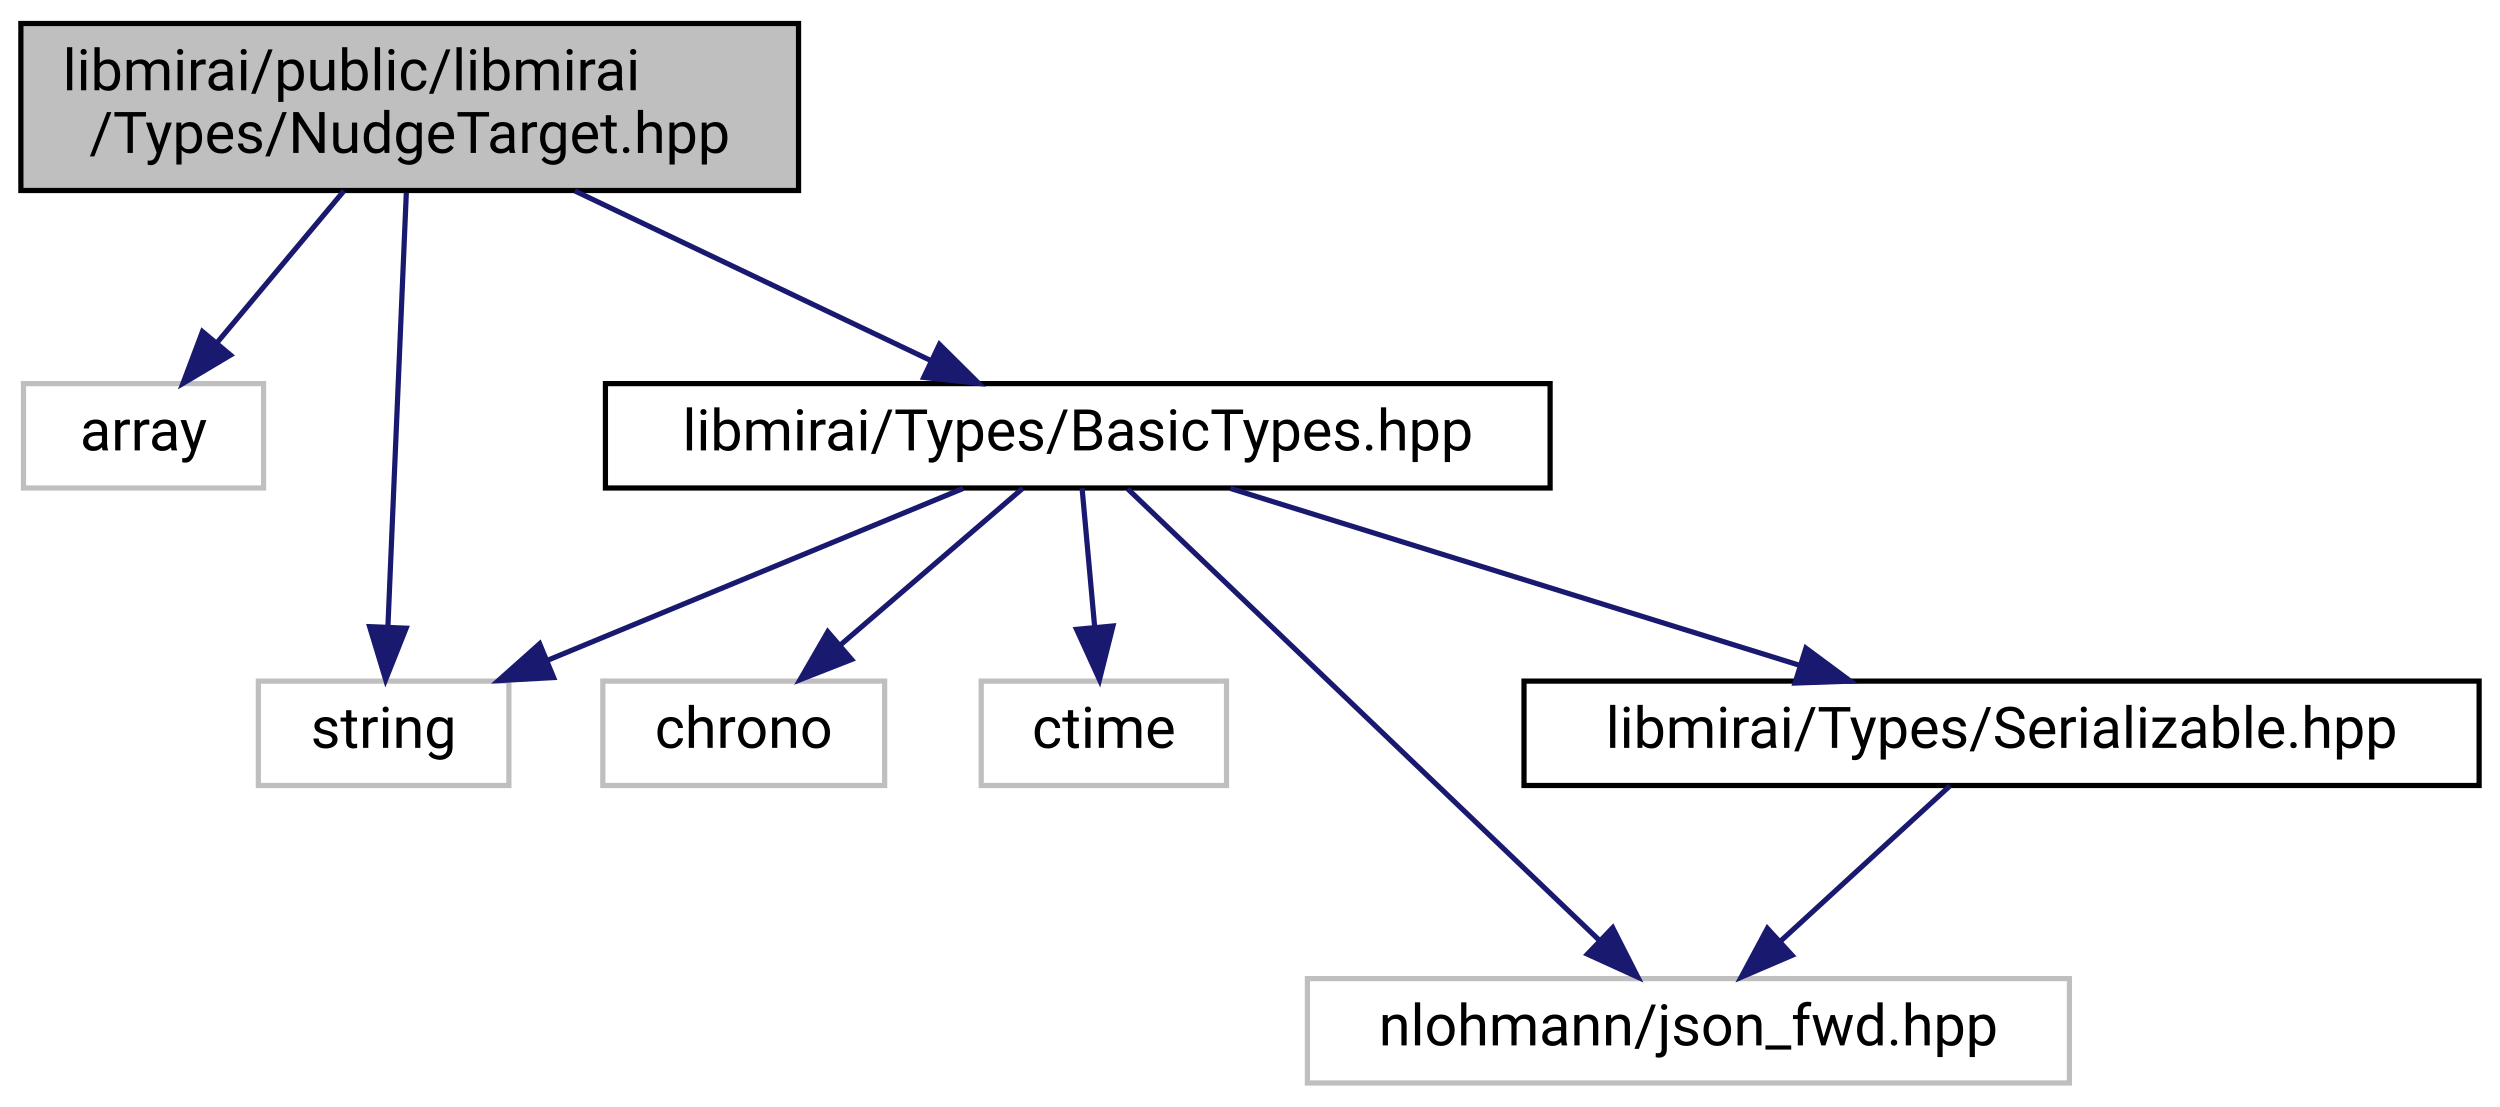
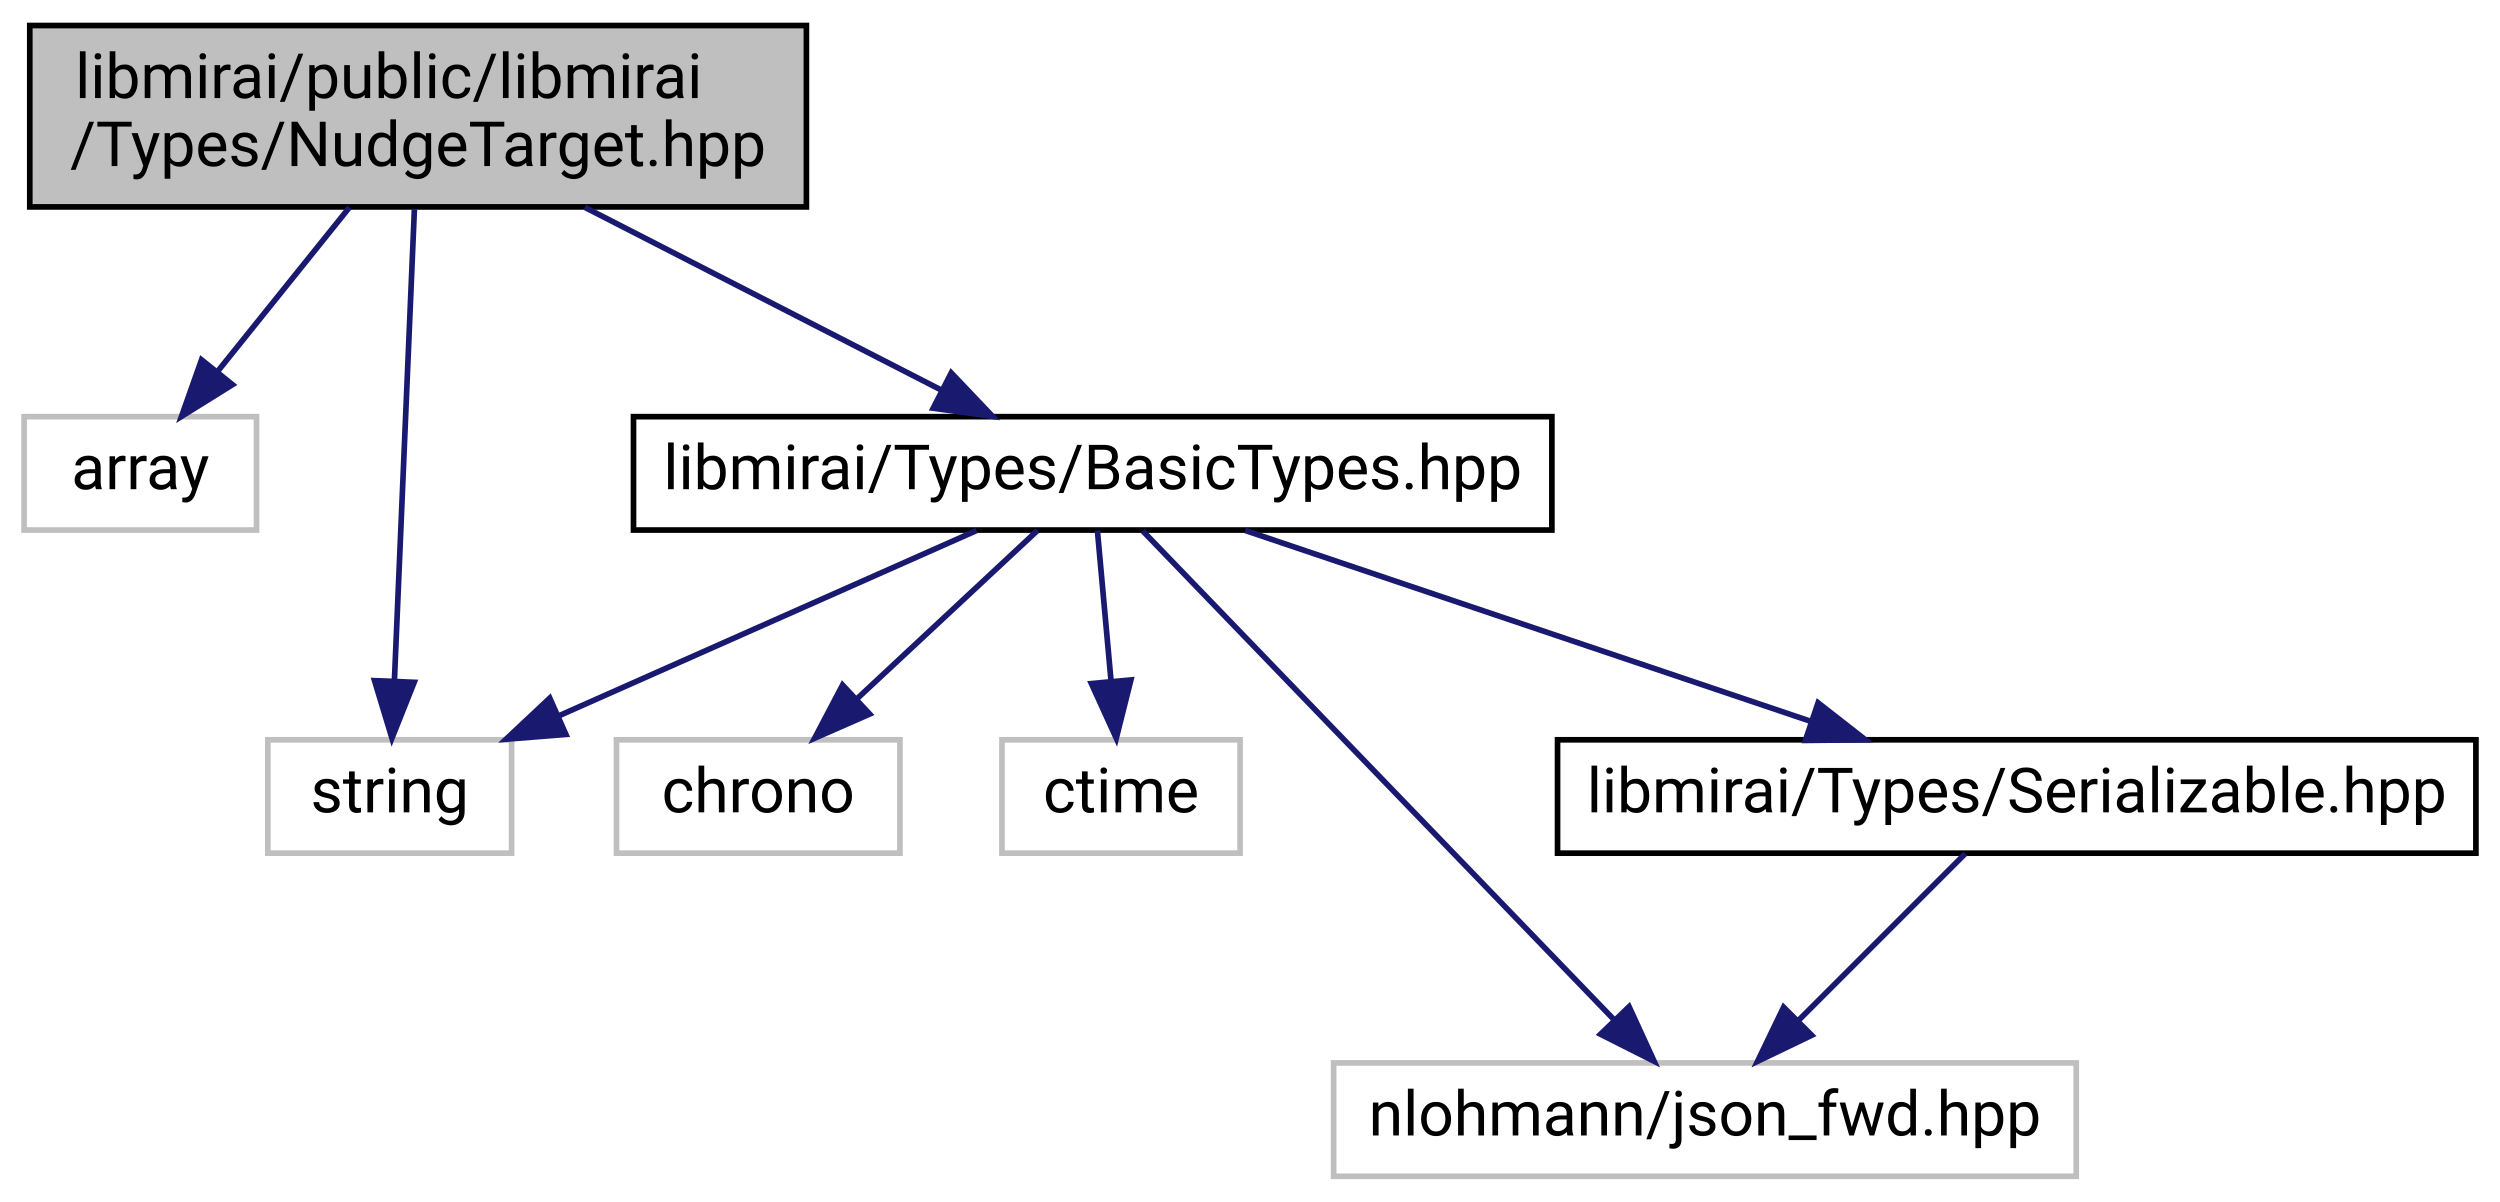
- <svg xmlns="http://www.w3.org/2000/svg" xmlns:xlink="http://www.w3.org/1999/xlink" width="479pt" height="212pt" viewBox="0.00 0.00 479.00 212.00">
+ <svg xmlns="http://www.w3.org/2000/svg" xmlns:xlink="http://www.w3.org/1999/xlink" width="441pt" height="212pt" viewBox="0.00 0.00 440.50 212.00">
  <g id="graph0" class="graph" transform="scale(1 1) rotate(0) translate(4 208)">
    <g id="node1" class="node">
      <g id="a_node1">
        <a xlink:title=" ">
-           <polygon fill="#bfbfbf" stroke="black" points="0,-171.5 0,-203.5 149,-203.5 149,-171.5 0,-171.5" />
-           <text text-anchor="start" x="8" y="-190.7" font-family="-apple-system,BlinkMacSystemFont,'SegoeUI',Roboto,Oxygen,Ubuntu,Cantarell,'FiraSans','DroidSans','HelveticaNeue',sans-serif" font-size="11.00">libmirai/public/libmirai</text>
-           <text text-anchor="middle" x="74.5" y="-178.7" font-family="-apple-system,BlinkMacSystemFont,'SegoeUI',Roboto,Oxygen,Ubuntu,Cantarell,'FiraSans','DroidSans','HelveticaNeue',sans-serif" font-size="11.00">/Types/NudgeTarget.hpp</text>
+           <polygon fill="#bfbfbf" stroke="black" points="1,-171.5 1,-203.5 138,-203.5 138,-171.5 1,-171.5" />
+           <text text-anchor="start" x="9" y="-190.7" font-family="-apple-system, BlinkMacSystemFont, 'Segoe UI', Roboto, Oxygen, Ubuntu, Cantarell, 'Fira Sans', 'Droid Sans', 'Helvetica Neue', sans-serif" font-size="11.00">libmirai/public/libmirai</text>
+           <text text-anchor="middle" x="69.5" y="-178.7" font-family="-apple-system, BlinkMacSystemFont, 'Segoe UI', Roboto, Oxygen, Ubuntu, Cantarell, 'Fira Sans', 'Droid Sans', 'Helvetica Neue', sans-serif" font-size="11.00">/Types/NudgeTarget.hpp</text>
        </a>
      </g>
    </g>
    <g id="node2" class="node">
      <g id="a_node2">
        <a xlink:title=" ">
-           <polygon fill="none" stroke="#bfbfbf" points="0.5,-114.5 0.5,-134.5 46.5,-134.5 46.5,-114.5 0.5,-114.5" />
-           <text text-anchor="middle" x="23.5" y="-121.7" font-family="-apple-system,BlinkMacSystemFont,'SegoeUI',Roboto,Oxygen,Ubuntu,Cantarell,'FiraSans','DroidSans','HelveticaNeue',sans-serif" font-size="11.00">array</text>
+           <polygon fill="none" stroke="#bfbfbf" points="0,-114.5 0,-134.5 41,-134.5 41,-114.5 0,-114.5" />
+           <text text-anchor="middle" x="20.5" y="-121.7" font-family="-apple-system, BlinkMacSystemFont, 'Segoe UI', Roboto, Oxygen, Ubuntu, Cantarell, 'Fira Sans', 'Droid Sans', 'Helvetica Neue', sans-serif" font-size="11.00">array</text>
        </a>
      </g>
    </g>
    <g id="edge1" class="edge">
-       <path fill="none" stroke="midnightblue" d="M61.89,-171.42C54.56,-162.65 45.3,-151.57 37.71,-142.5" />
-       <polygon fill="midnightblue" stroke="midnightblue" points="40.16,-139.97 31.06,-134.55 34.79,-144.46 40.16,-139.97" />
+       <path fill="none" stroke="midnightblue" d="M57.39,-171.42C50.34,-162.65 41.44,-151.57 34.15,-142.5" />
+       <polygon fill="midnightblue" stroke="midnightblue" points="36.76,-140.15 27.77,-134.55 31.3,-144.53 36.76,-140.15" />
    </g>
    <g id="node3" class="node">
      <g id="a_node3">
        <a xlink:title=" ">
-           <polygon fill="none" stroke="#bfbfbf" points="45.5,-57.5 45.5,-77.5 93.5,-77.5 93.5,-57.5 45.5,-57.5" />
-           <text text-anchor="middle" x="69.5" y="-64.7" font-family="-apple-system,BlinkMacSystemFont,'SegoeUI',Roboto,Oxygen,Ubuntu,Cantarell,'FiraSans','DroidSans','HelveticaNeue',sans-serif" font-size="11.00">string</text>
+           <polygon fill="none" stroke="#bfbfbf" points="43,-57.5 43,-77.5 86,-77.5 86,-57.5 43,-57.5" />
+           <text text-anchor="middle" x="64.5" y="-64.7" font-family="-apple-system, BlinkMacSystemFont, 'Segoe UI', Roboto, Oxygen, Ubuntu, Cantarell, 'Fira Sans', 'Droid Sans', 'Helvetica Neue', sans-serif" font-size="11.00">string</text>
        </a>
      </g>
    </g>
    <g id="edge2" class="edge">
-       <path fill="none" stroke="midnightblue" d="M73.85,-171.07C72.94,-149.71 71.31,-111.11 70.32,-87.84" />
-       <polygon fill="midnightblue" stroke="midnightblue" points="73.81,-87.64 69.89,-77.79 66.82,-87.93 73.81,-87.64" />
+       <path fill="none" stroke="midnightblue" d="M68.85,-171.07C67.94,-149.71 66.31,-111.11 65.32,-87.84" />
+       <polygon fill="midnightblue" stroke="midnightblue" points="68.81,-87.64 64.89,-77.79 61.82,-87.93 68.81,-87.64" />
    </g>
    <g id="node4" class="node">
      <g id="a_node4">
        <a xlink:href="BasicTypes_8hpp.html" target="_top" xlink:title=" ">
-           <polygon fill="none" stroke="black" points="112,-114.5 112,-134.5 293,-134.5 293,-114.5 112,-114.5" />
-           <text text-anchor="middle" x="202.5" y="-121.7" font-family="-apple-system,BlinkMacSystemFont,'SegoeUI',Roboto,Oxygen,Ubuntu,Cantarell,'FiraSans','DroidSans','HelveticaNeue',sans-serif" font-size="11.00">libmirai/Types/BasicTypes.hpp</text>
+           <polygon fill="none" stroke="black" points="107.5,-114.5 107.5,-134.5 269.5,-134.5 269.5,-114.5 107.5,-114.5" />
+           <text text-anchor="middle" x="188.5" y="-121.7" font-family="-apple-system, BlinkMacSystemFont, 'Segoe UI', Roboto, Oxygen, Ubuntu, Cantarell, 'Fira Sans', 'Droid Sans', 'Helvetica Neue', sans-serif" font-size="11.00">libmirai/Types/BasicTypes.hpp</text>
        </a>
      </g>
    </g>
    <g id="edge3" class="edge">
-       <path fill="none" stroke="midnightblue" d="M106.14,-171.42C127.01,-161.48 154.1,-148.56 174.25,-138.96" />
-       <polygon fill="midnightblue" stroke="midnightblue" points="176,-142.01 183.52,-134.55 172.99,-135.69 176,-142.01" />
+       <path fill="none" stroke="midnightblue" d="M98.92,-171.42C118.14,-161.57 143.05,-148.8 161.72,-139.23" />
+       <polygon fill="midnightblue" stroke="midnightblue" points="163.55,-142.22 170.85,-134.55 160.36,-135.99 163.55,-142.22" />
    </g>
    <g id="edge6" class="edge">
-       <path fill="none" stroke="midnightblue" d="M180.54,-114.42C158.78,-105.42 125.26,-91.56 100.74,-81.42" />
-       <polygon fill="midnightblue" stroke="midnightblue" points="102.07,-78.18 91.49,-77.6 99.4,-84.65 102.07,-78.18" />
+       <path fill="none" stroke="midnightblue" d="M168.02,-114.42C147.92,-105.5 117.04,-91.8 94.23,-81.69" />
+       <polygon fill="midnightblue" stroke="midnightblue" points="95.57,-78.45 85.01,-77.6 92.73,-84.85 95.57,-78.45" />
    </g>
    <g id="node5" class="node">
      <g id="a_node5">
        <a xlink:title=" ">
-           <polygon fill="none" stroke="#bfbfbf" points="111.5,-57.5 111.5,-77.5 165.5,-77.5 165.5,-57.5 111.5,-57.5" />
-           <text text-anchor="middle" x="138.5" y="-64.7" font-family="-apple-system,BlinkMacSystemFont,'SegoeUI',Roboto,Oxygen,Ubuntu,Cantarell,'FiraSans','DroidSans','HelveticaNeue',sans-serif" font-size="11.00">chrono</text>
+           <polygon fill="none" stroke="#bfbfbf" points="104.5,-57.5 104.5,-77.5 154.5,-77.5 154.5,-57.5 104.5,-57.5" />
+           <text text-anchor="middle" x="129.5" y="-64.7" font-family="-apple-system, BlinkMacSystemFont, 'Segoe UI', Roboto, Oxygen, Ubuntu, Cantarell, 'Fira Sans', 'Droid Sans', 'Helvetica Neue', sans-serif" font-size="11.00">chrono</text>
        </a>
      </g>
    </g>
    <g id="edge4" class="edge">
-       <path fill="none" stroke="midnightblue" d="M191.93,-114.42C182.45,-106.27 168.31,-94.12 156.96,-84.37" />
-       <polygon fill="midnightblue" stroke="midnightblue" points="159.16,-81.64 149.3,-77.78 154.6,-86.95 159.16,-81.64" />
+       <path fill="none" stroke="midnightblue" d="M178.76,-114.42C170.1,-106.35 157.24,-94.36 146.83,-84.65" />
+       <polygon fill="midnightblue" stroke="midnightblue" points="149.16,-82.04 139.45,-77.78 144.38,-87.16 149.16,-82.04" />
    </g>
    <g id="node6" class="node">
      <g id="a_node6">
        <a xlink:title=" ">
-           <polygon fill="none" stroke="#bfbfbf" points="184,-57.5 184,-77.5 231,-77.5 231,-57.5 184,-57.5" />
-           <text text-anchor="middle" x="207.5" y="-64.7" font-family="-apple-system,BlinkMacSystemFont,'SegoeUI',Roboto,Oxygen,Ubuntu,Cantarell,'FiraSans','DroidSans','HelveticaNeue',sans-serif" font-size="11.00">ctime</text>
+           <polygon fill="none" stroke="#bfbfbf" points="172.5,-57.5 172.5,-77.5 214.5,-77.5 214.5,-57.5 172.5,-57.5" />
+           <text text-anchor="middle" x="193.5" y="-64.7" font-family="-apple-system, BlinkMacSystemFont, 'Segoe UI', Roboto, Oxygen, Ubuntu, Cantarell, 'Fira Sans', 'Droid Sans', 'Helvetica Neue', sans-serif" font-size="11.00">ctime</text>
        </a>
      </g>
    </g>
    <g id="edge5" class="edge">
-       <path fill="none" stroke="midnightblue" d="M203.33,-114.42C203.98,-107.22 204.92,-96.9 205.74,-87.86" />
-       <polygon fill="midnightblue" stroke="midnightblue" points="209.24,-88.06 206.66,-77.78 202.27,-87.42 209.24,-88.06" />
+       <path fill="none" stroke="midnightblue" d="M189.33,-114.42C189.98,-107.22 190.92,-96.9 191.74,-87.86" />
+       <polygon fill="midnightblue" stroke="midnightblue" points="195.24,-88.06 192.66,-77.78 188.27,-87.42 195.24,-88.06" />
    </g>
    <g id="node7" class="node">
      <g id="a_node7">
        <a xlink:title=" ">
-           <polygon fill="none" stroke="#bfbfbf" points="246.5,-0.5 246.5,-20.5 392.5,-20.5 392.5,-0.5 246.5,-0.5" />
-           <text text-anchor="middle" x="319.5" y="-7.7" font-family="-apple-system,BlinkMacSystemFont,'SegoeUI',Roboto,Oxygen,Ubuntu,Cantarell,'FiraSans','DroidSans','HelveticaNeue',sans-serif" font-size="11.00">nlohmann/json_fwd.hpp</text>
+           <polygon fill="none" stroke="#bfbfbf" points="231,-0.5 231,-20.5 362,-20.5 362,-0.5 231,-0.5" />
+           <text text-anchor="middle" x="296.5" y="-7.7" font-family="-apple-system, BlinkMacSystemFont, 'Segoe UI', Roboto, Oxygen, Ubuntu, Cantarell, 'Fira Sans', 'Droid Sans', 'Helvetica Neue', sans-serif" font-size="11.00">nlohmann/json_fwd.hpp</text>
        </a>
      </g>
    </g>
    <g id="edge7" class="edge">
-       <path fill="none" stroke="midnightblue" d="M212.07,-114.33C231.87,-95.38 277.54,-51.67 302.48,-27.79" />
-       <polygon fill="midnightblue" stroke="midnightblue" points="304.99,-30.24 309.79,-20.79 300.15,-25.18 304.99,-30.24" />
+       <path fill="none" stroke="midnightblue" d="M197.34,-114.33C215.53,-95.47 257.4,-52.05 280.49,-28.1" />
+       <polygon fill="midnightblue" stroke="midnightblue" points="283.12,-30.42 287.54,-20.79 278.08,-25.56 283.12,-30.42" />
    </g>
    <g id="node8" class="node">
      <g id="a_node8">
        <a xlink:href="Serializable_8hpp.html" target="_top" xlink:title=" ">
-           <polygon fill="none" stroke="black" points="288,-57.5 288,-77.5 471,-77.5 471,-57.5 288,-57.5" />
-           <text text-anchor="middle" x="379.5" y="-64.7" font-family="-apple-system,BlinkMacSystemFont,'SegoeUI',Roboto,Oxygen,Ubuntu,Cantarell,'FiraSans','DroidSans','HelveticaNeue',sans-serif" font-size="11.00">libmirai/Types/Serializable.hpp</text>
+           <polygon fill="none" stroke="black" points="270.5,-57.5 270.5,-77.5 432.5,-77.5 432.5,-57.5 270.5,-57.5" />
+           <text text-anchor="middle" x="351.5" y="-64.7" font-family="-apple-system, BlinkMacSystemFont, 'Segoe UI', Roboto, Oxygen, Ubuntu, Cantarell, 'Fira Sans', 'Droid Sans', 'Helvetica Neue', sans-serif" font-size="11.00">libmirai/Types/Serializable.hpp</text>
        </a>
      </g>
    </g>
    <g id="edge8" class="edge">
-       <path fill="none" stroke="midnightblue" d="M231.73,-114.42C261.54,-105.15 307.95,-90.73 340.8,-80.53" />
-       <polygon fill="midnightblue" stroke="midnightblue" points="342.01,-83.81 350.52,-77.5 339.93,-77.13 342.01,-83.81" />
+       <path fill="none" stroke="midnightblue" d="M215.42,-114.42C242.63,-105.23 284.88,-90.98 315.07,-80.79" />
+       <polygon fill="midnightblue" stroke="midnightblue" points="316.46,-84.02 324.81,-77.5 314.22,-77.39 316.46,-84.02" />
    </g>
    <g id="edge9" class="edge">
-       <path fill="none" stroke="midnightblue" d="M369.59,-57.42C360.79,-49.35 347.71,-37.36 337.12,-27.65" />
-       <polygon fill="midnightblue" stroke="midnightblue" points="339.36,-24.96 329.62,-20.78 334.63,-30.12 339.36,-24.96" />
+       <path fill="none" stroke="midnightblue" d="M342.42,-57.42C334.42,-49.42 322.59,-37.59 312.94,-27.94" />
+       <polygon fill="midnightblue" stroke="midnightblue" points="315.33,-25.38 305.78,-20.78 310.38,-30.33 315.33,-25.38" />
    </g>
  </g>
</svg>
